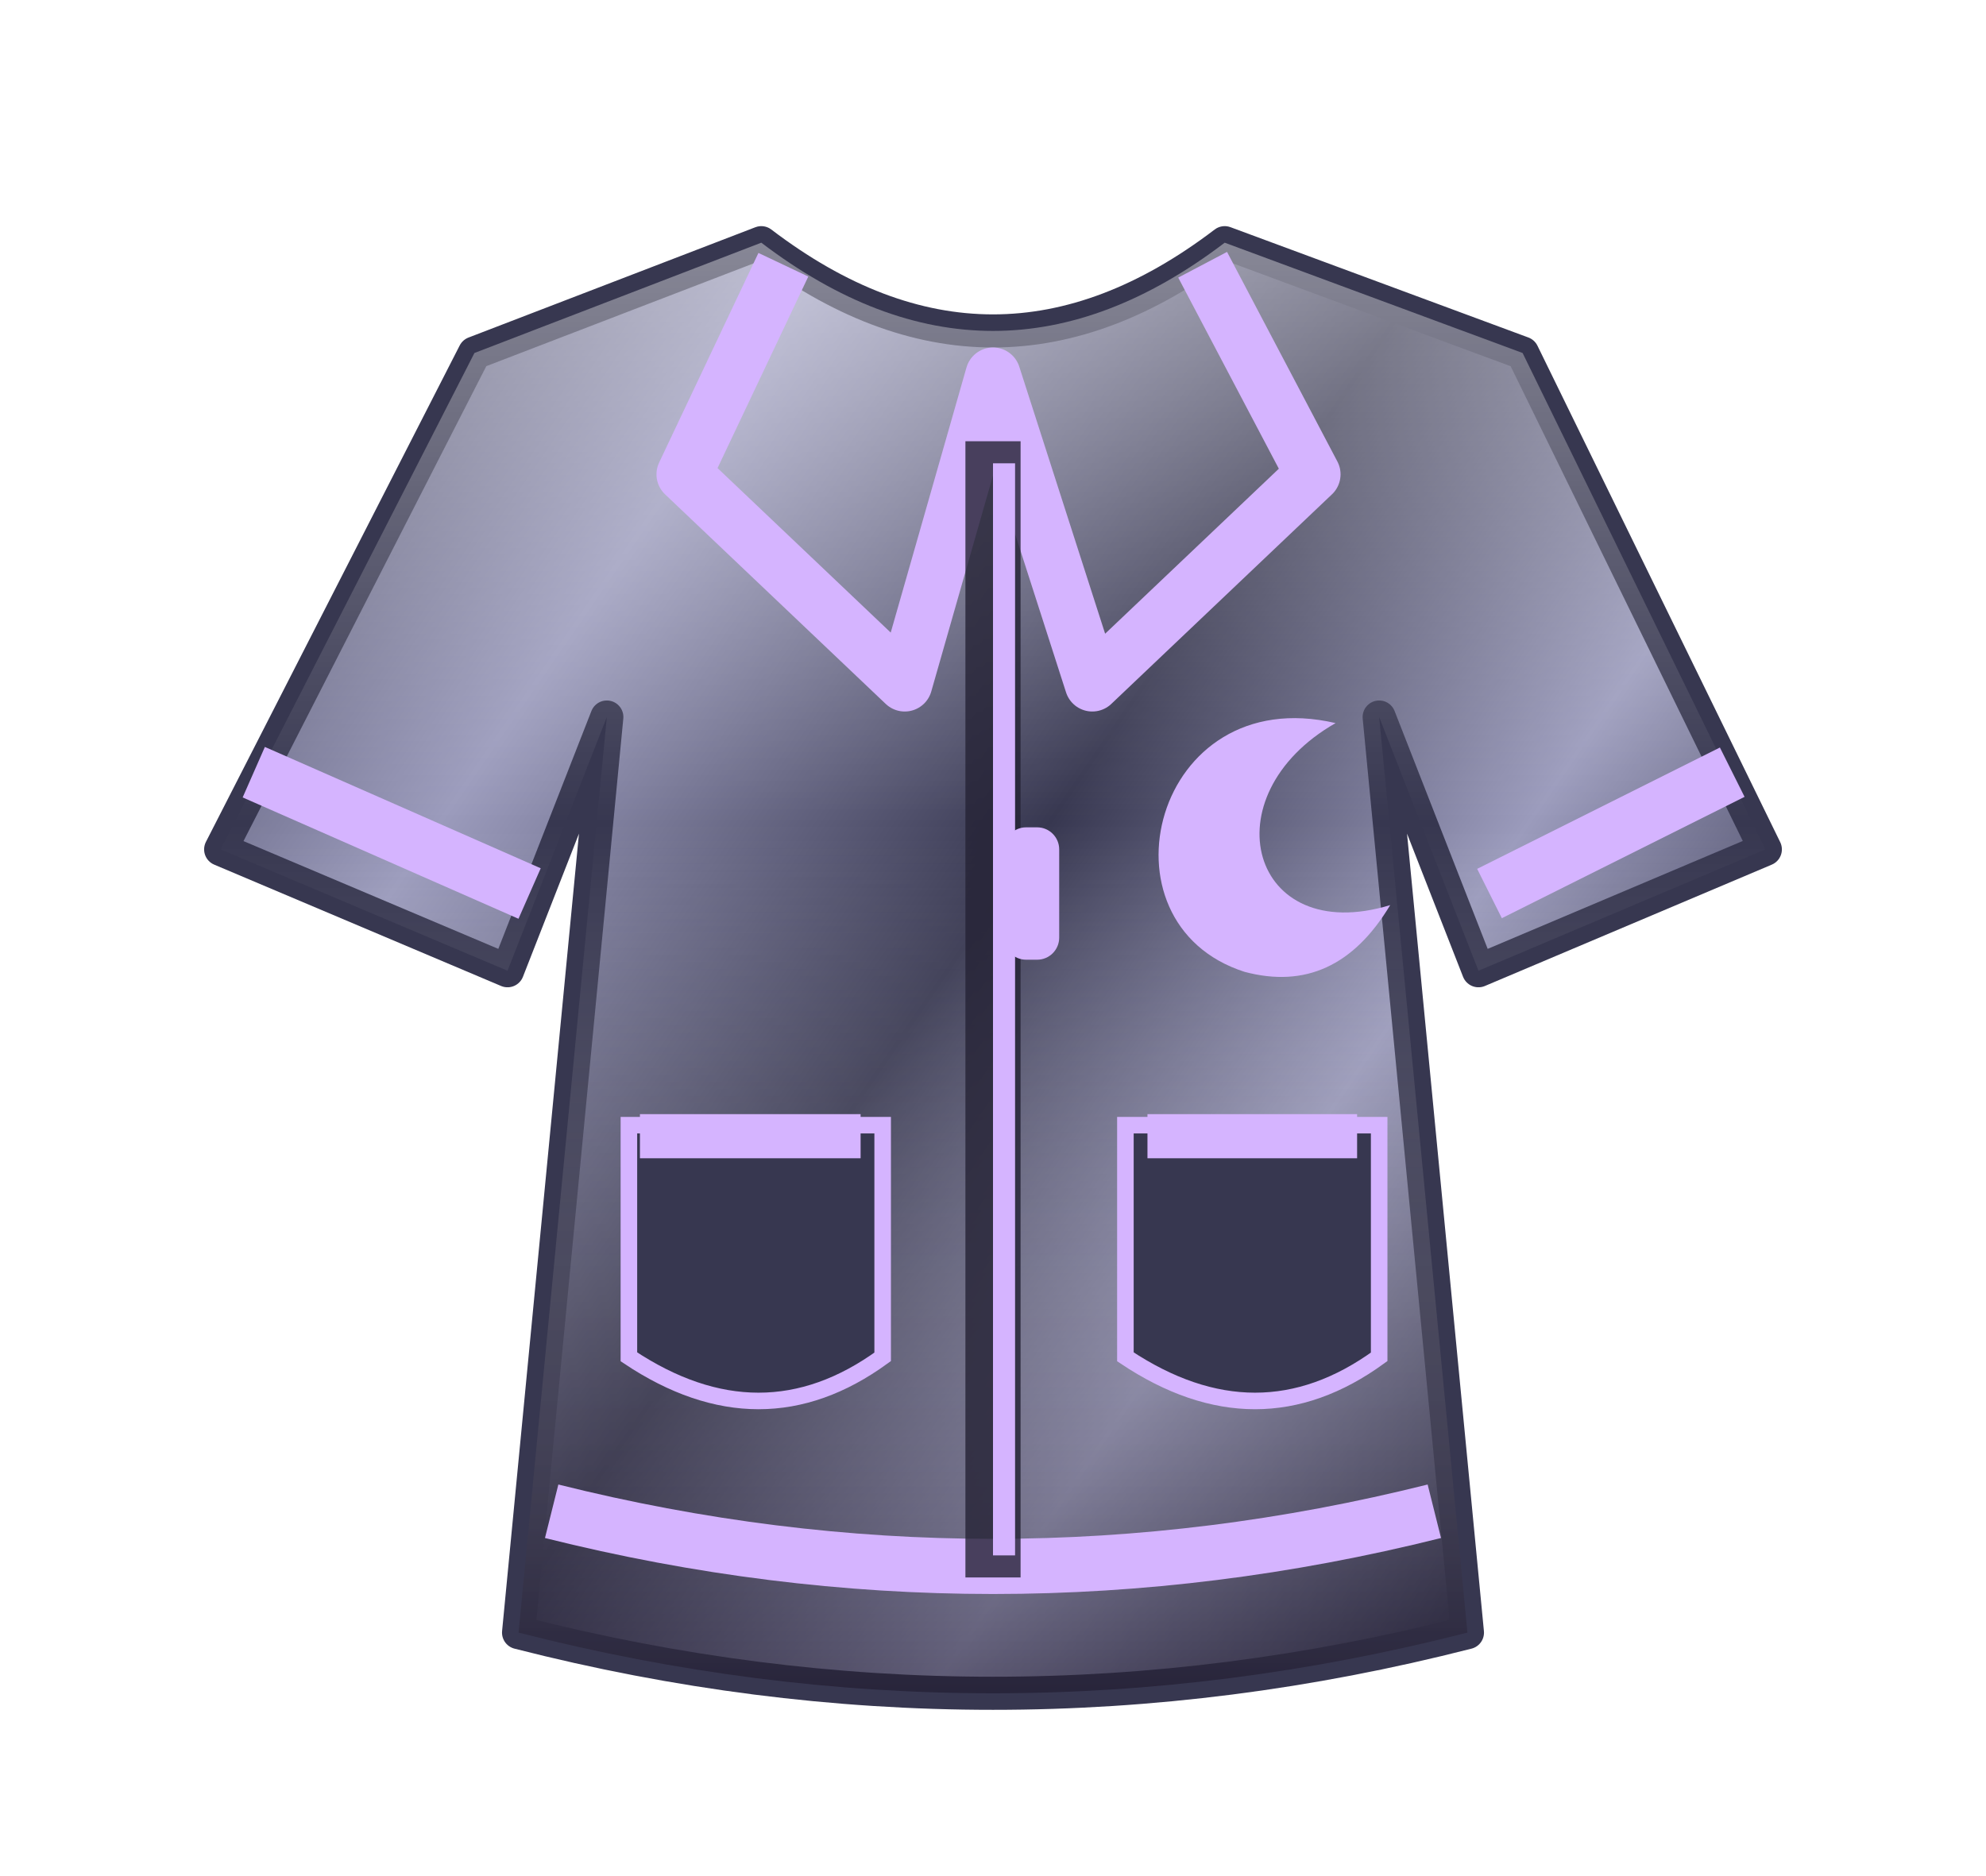
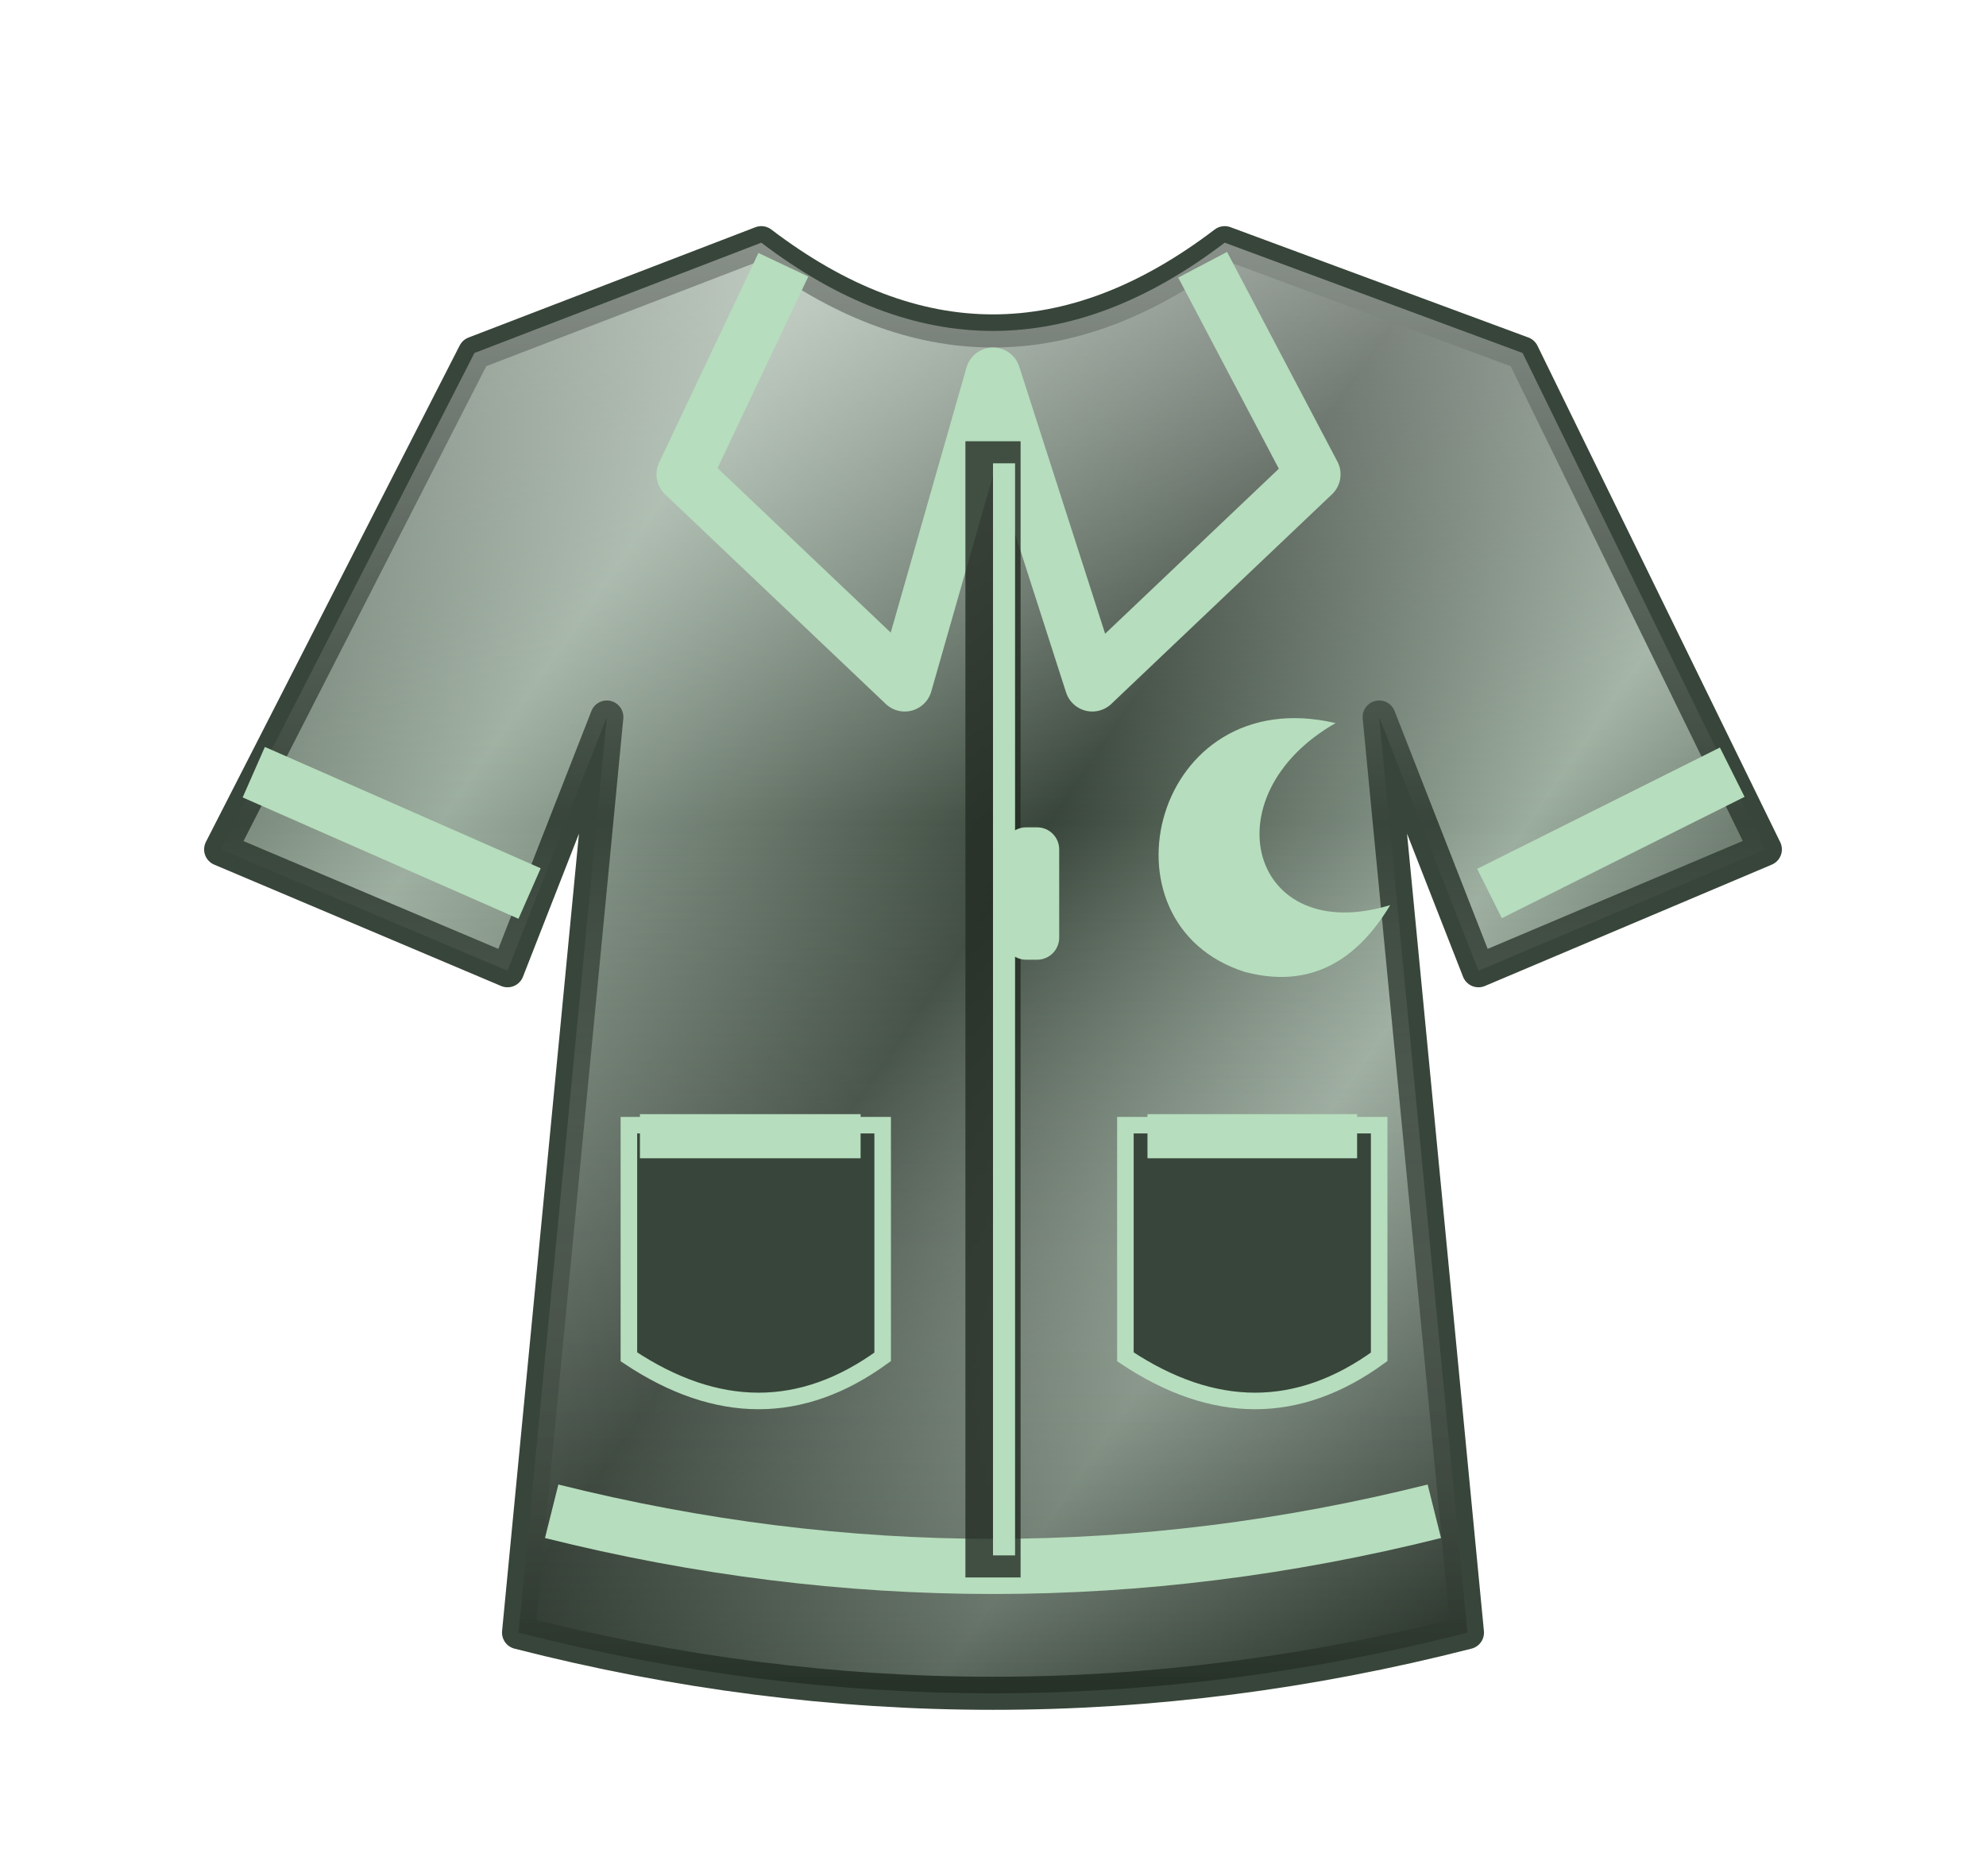
<svg xmlns="http://www.w3.org/2000/svg" viewBox="0 0 180 170" width="180" height="170" preserveAspectRatio="xMidYMid meet" aria-hidden="true">
  <defs>
    <linearGradient id="_R_0_-cloth" x1="0" y1="0" x2="1" y2=".65">
-       <stop stop-color="#373750" />
-       <stop offset=".28" stop-color="#9b9bbc" />
-       <stop offset=".56" stop-color="#373750" />
-       <stop offset=".78" stop-color="#9b9bbc" />
-       <stop offset="1" stop-color="#373750" />
+       <stop stop-color="#38453a" />
+       <stop offset=".28" stop-color="#9bad9e" />
+       <stop offset=".56" stop-color="#38453a" />
+       <stop offset=".78" stop-color="#9bad9e" />
+       <stop offset="1" stop-color="#38453a" />
    </linearGradient>
    <linearGradient id="_R_0_-shade" x2="0" y2="1">
      <stop stop-color="#fff" stop-opacity=".4" />
      <stop offset=".4" stop-color="#fff" stop-opacity="0" />
-       <stop offset="1" stop-color="#171023" stop-opacity=".48" />
+       <stop offset="1" stop-color="#121a13" stop-opacity=".48" />
    </linearGradient>
  </defs>
  <g>
-     <path d="M43 32 69 22Q90 38 111 22L138 32 160 77 134 88 125 65 133 148Q90 159 47 148L55 65 46 88 20 77Z" fill="url(#_R_0_-cloth)" stroke="#373750" stroke-width="3" stroke-linejoin="round" />
+     <path d="M43 32 69 22Q90 38 111 22L138 32 160 77 134 88 125 65 133 148Q90 159 47 148L55 65 46 88 20 77Z" fill="url(#_R_0_-cloth)" stroke="#38453a" stroke-width="3" stroke-linejoin="round" />
    <path d="M43 32 69 22Q90 38 111 22L138 32 160 77 134 88 125 65 133 148Q90 159 47 148L55 65 46 88 20 77Z" fill="url(#_R_0_-shade)" />
-     <path d="M71 24 62 43 82 62 90 34 99 62 119 43 109 24M50 137Q90 147 130 137M23 70 48 81M135 81 157 70" fill="none" stroke="#d5b4ff" stroke-width="5" stroke-linejoin="round" />
-     <path d="M90 40v103" stroke="#252235" stroke-opacity=".8" stroke-width="5" />
-     <path d="M91 42v99" stroke="#d5b4ff" stroke-width="2" />
-     <rect x="91" y="75" width="5" height="12" rx="2" fill="#d5b4ff" />
-     <path d="M57 102v21q12 8 23 0v-21zm45 0v21q12 8 23 0v-21z" fill="#373750" stroke="#d5b4ff" stroke-width="1.5" />
-     <path d="M58 103h20m26 0h19" stroke="#d5b4ff" stroke-width="4" />
-     <g transform="translate(115 76) scale(0.55)" fill="#d5b4ff">
+     <path d="M71 24 62 43 82 62 90 34 99 62 119 43 109 24M50 137Q90 147 130 137M23 70 48 81M135 81 157 70" fill="none" stroke="#b6ddbd" stroke-width="5" stroke-linejoin="round" />
+     <path d="M90 40v103" stroke="#232c24" stroke-opacity=".8" stroke-width="5" />
+     <path d="M91 42v99" stroke="#b6ddbd" stroke-width="2" />
+     <rect x="91" y="75" width="5" height="12" rx="2" fill="#b6ddbd" />
+     <path d="M57 102v21q12 8 23 0v-21zm45 0v21q12 8 23 0v-21z" fill="#38453a" stroke="#b6ddbd" stroke-width="1.5" />
+     <path d="M58 103h20m26 0h19" stroke="#b6ddbd" stroke-width="4" />
+     <g transform="translate(115 76) scale(0.55)" fill="#b6ddbd">
      <path d="M11-19C-19-26-29 14-4 22Q11 26 20 11C-3 18-10-7 11-19Z" />
    </g>
  </g>
</svg>
